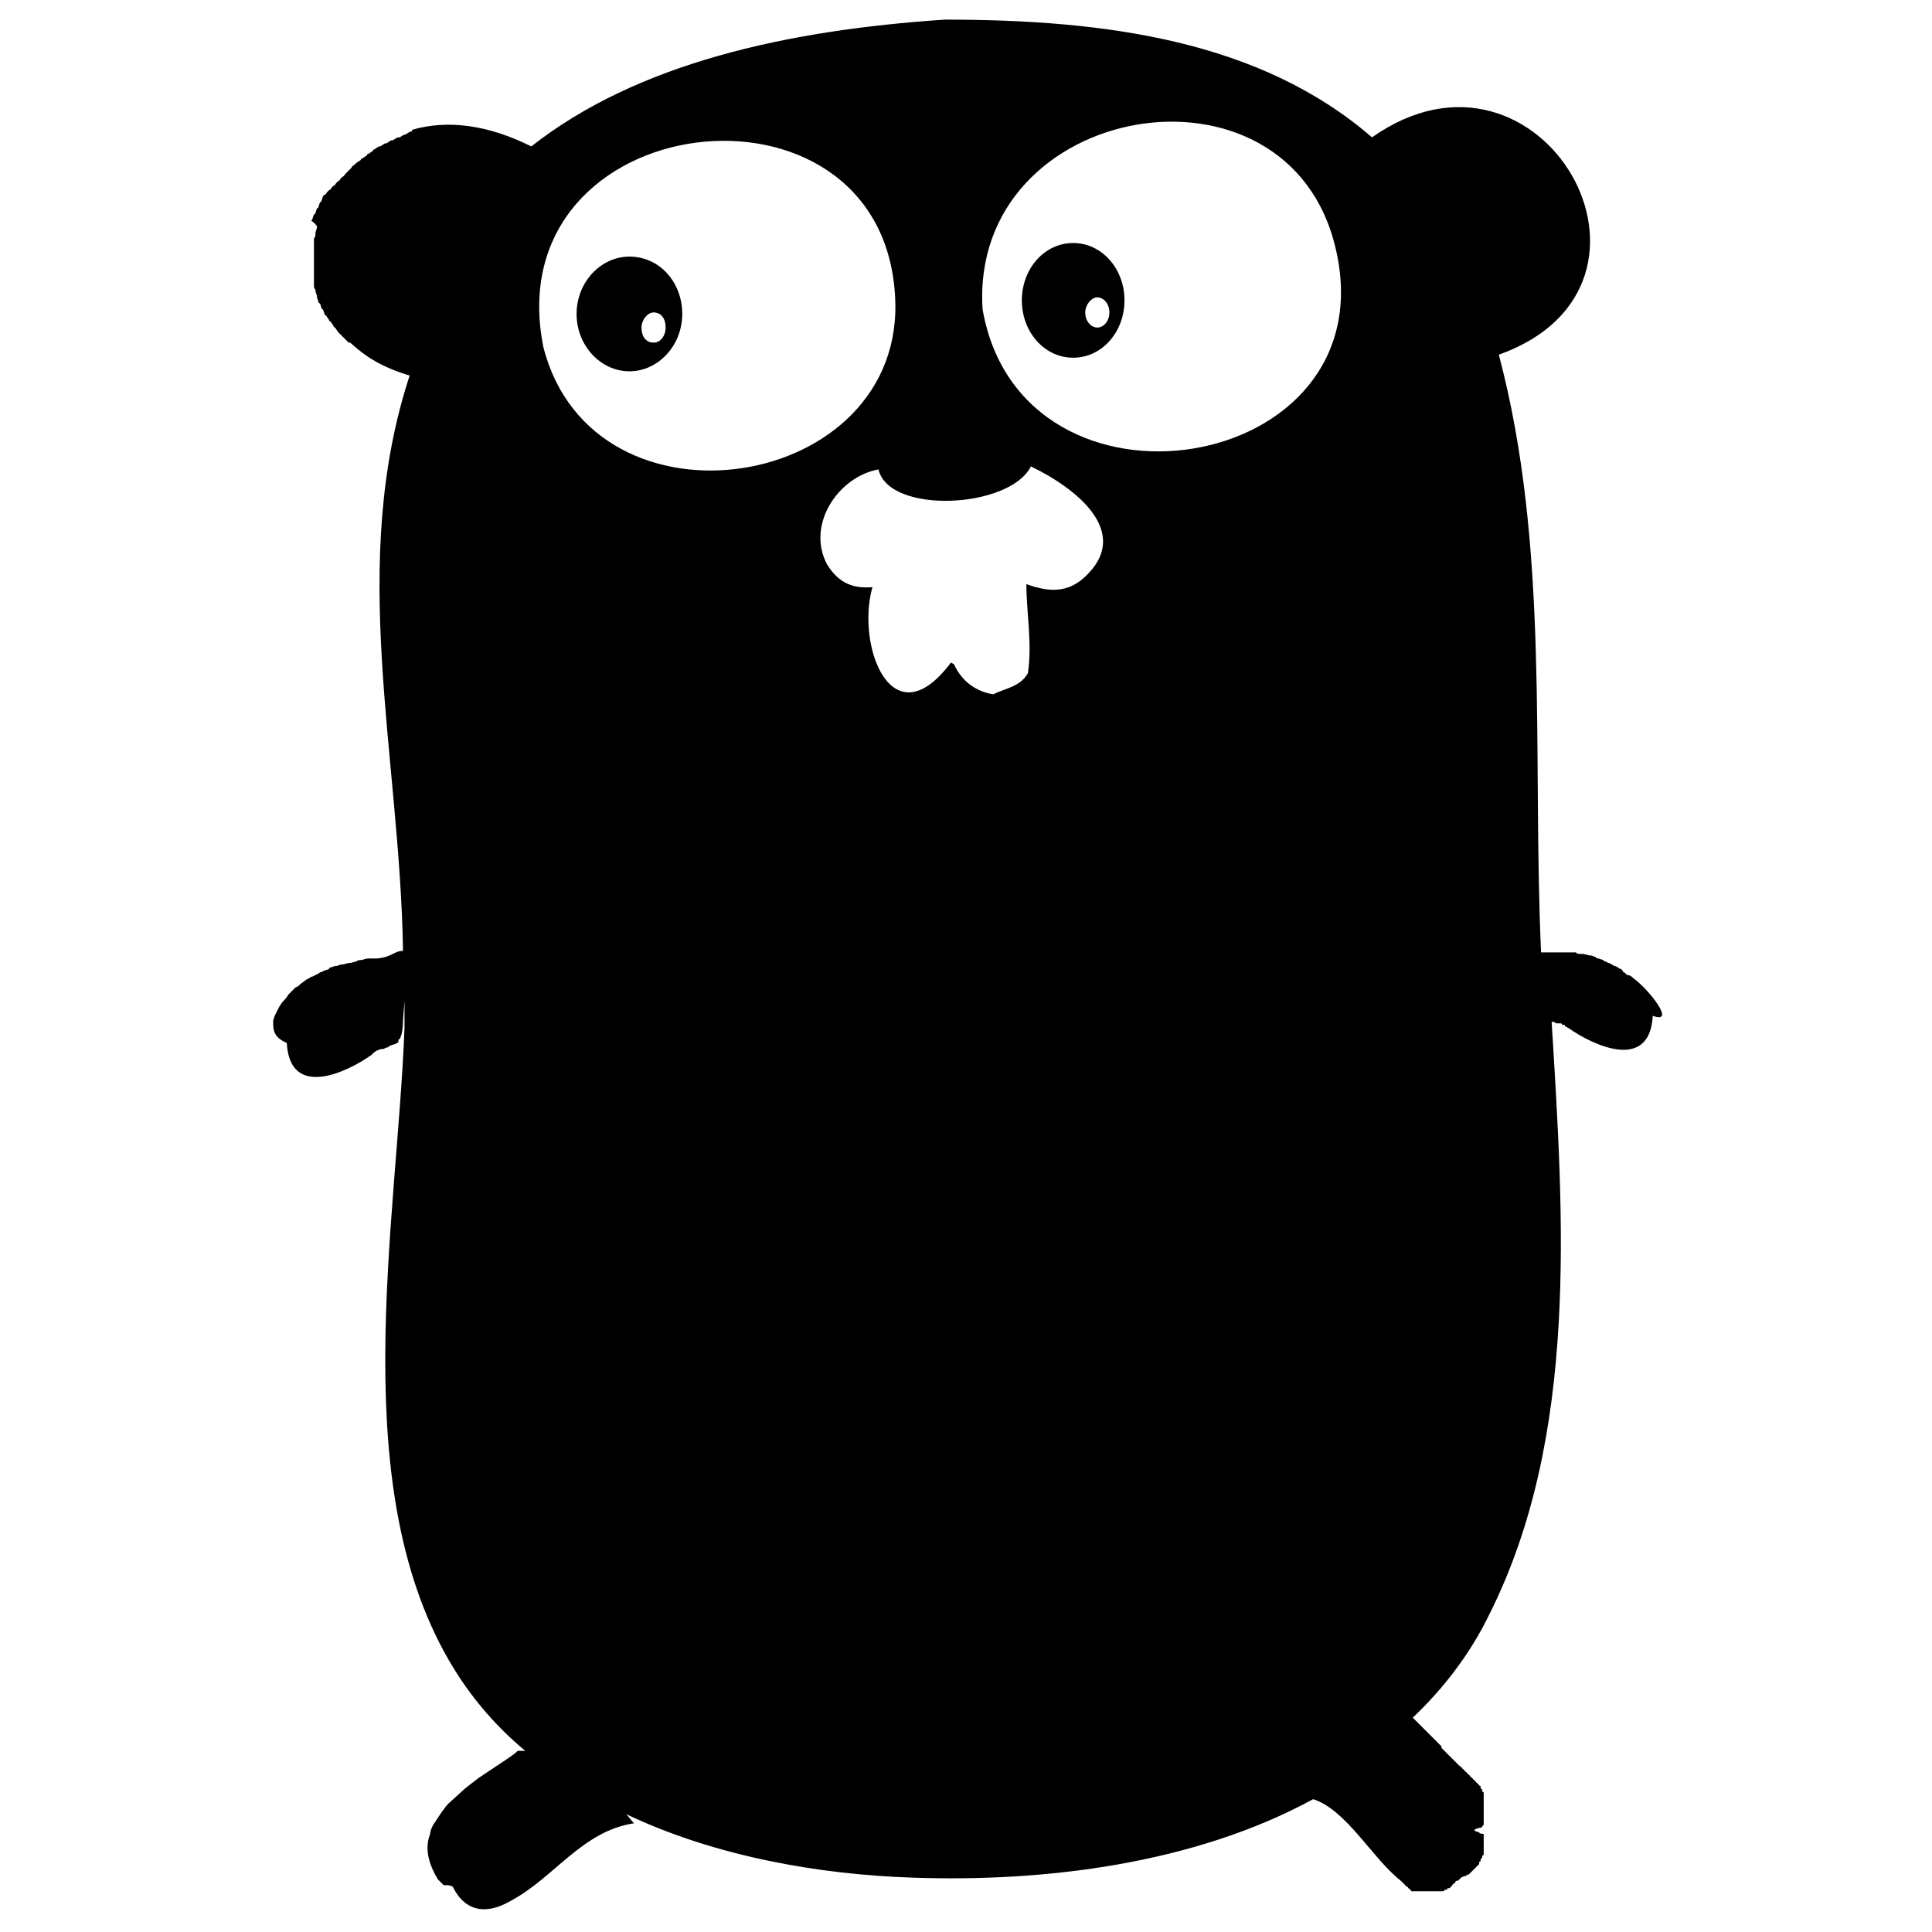
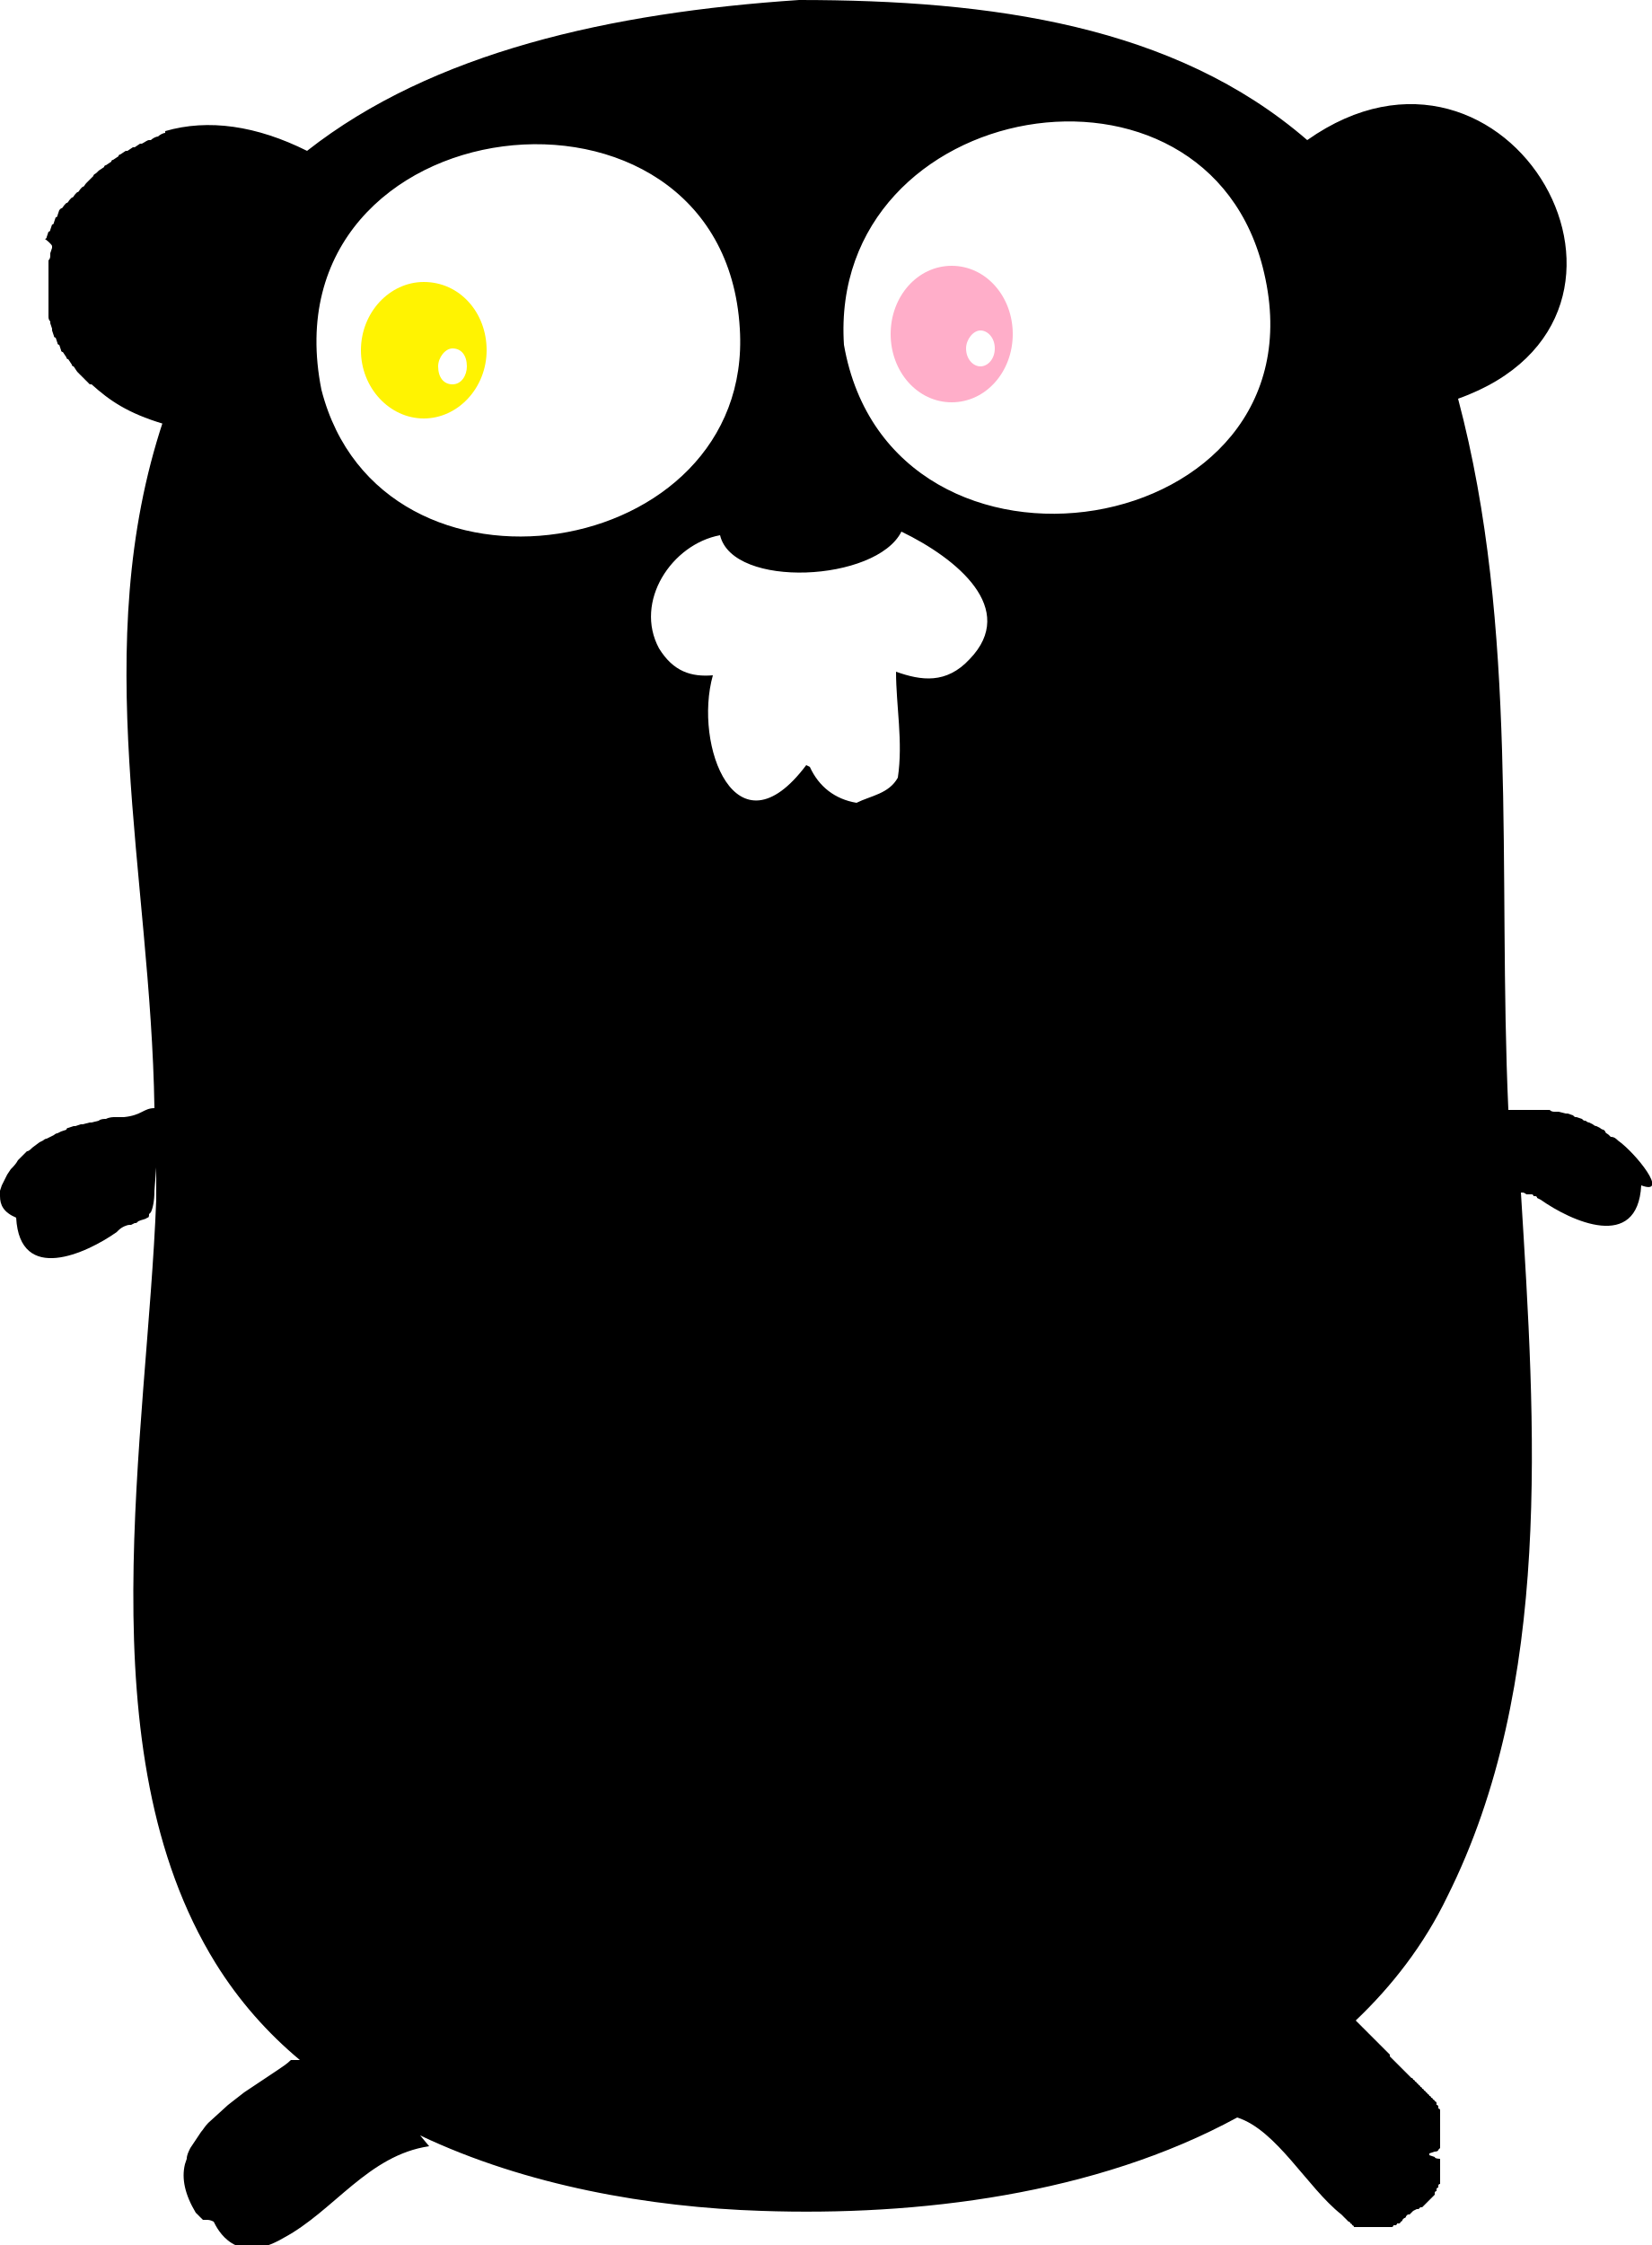
- <svg xmlns="http://www.w3.org/2000/svg" width="128" height="128" viewBox="0 0 128 128">
-   <path fill="currentColor" d="M108.2 64.8c-.1-.1-.2-.2-.4-.2l-.1-.1c-.1-.1-.2-.1-.2-.2l-.1-.1c-.1 0-.2-.1-.2-.1l-.2-.1c-.1 0-.2-.1-.2-.1l-.2-.1c-.1 0-.2-.1-.2-.1c-.1 0-.1 0-.2-.1l-.3-.1c-.1 0-.1 0-.2-.1l-.3-.1h-.1l-.4-.1h-.2c-.1 0-.2 0-.3-.1h-2.3c-.6-13.3.6-26.8-2.8-39.6c12.9-4.6 2.8-22.3-8.4-14.4c-7.4-6.4-17.6-7.8-28.3-7.8c-10.5.7-20.4 2.9-27.4 8.4c-2.8-1.4-5.5-1.8-7.9-1.1v.1c-.1 0-.3.1-.4.2c-.1 0-.3.1-.4.2h-.1c-.1 0-.2.1-.4.2h-.1l-.3.2h-.1l-.3.2h-.1l-.3.2s-.1 0-.1.1l-.3.2s-.1 0-.1.1l-.3.2s-.1 0-.1.1l-.3.2l-.1.1c-.1.1-.2.1-.2.2l-.1.1l-.2.2l-.1.1c-.1.1-.1.2-.2.2l-.1.1c-.1.1-.1.2-.2.2l-.1.1c-.1.1-.1.2-.2.2l-.1.1c-.1.1-.1.2-.2.2l-.1.1c-.1.1-.1.2-.2.2l-.1.1l-.1.3s0 .1-.1.1l-.1.3s0 .1-.1.1l-.1.3s0 .1-.1.1l-.1.3s0 .1-.1.1c.4.3.4.4.4.4v.1l-.1.3v.1c0 .1 0 .2-.1.3v3.1c0 .1 0 .2.1.3v.1l.1.3v.1l.1.3s0 .1.1.1l.1.3s0 .1.1.1l.1.3s0 .1.1.1l.2.3s0 .1.1.1l.2.3s0 .1.1.1l.2.3l.1.1l.3.3l.3.3h.1c1 .9 2 1.6 4 2.2v-.2C23 37.3 26.5 50 26.7 63c-.6 0-.7.4-1.7.5h-.5c-.1 0-.3 0-.5.1c-.1 0-.3 0-.4.1l-.4.1h-.1l-.4.1h-.1l-.3.1h-.1l-.3.1s-.1 0-.1.1l-.3.1l-.2.1c-.1 0-.2.1-.2.1l-.2.1l-.2.1c-.1 0-.2.1-.2.1l-.2.1l-.4.3c-.1.1-.2.2-.3.2l-.4.4l-.1.1c-.1.2-.3.4-.4.5l-.2.3l-.3.6l-.1.3v.3c0 .5.2.9.9 1.2c.2 3.7 3.9 2 5.6.8l.1-.1c.2-.2.5-.3.6-.3h.1l.2-.1c.1 0 .1 0 .2-.1c.2-.1.4-.1.5-.2c.1 0 .1-.1.1-.2l.1-.1c.1-.2.2-.6.2-1.2l.1-1.3v1.8c-.5 13.1-4 30.7 3.3 42.5c1.3 2.1 2.9 3.9 4.7 5.4h-.5c-.2.2-.5.4-.8.6l-.9.6l-.3.2l-.6.4l-.9.7l-1.1 1c-.2.2-.3.4-.4.5l-.4.6l-.2.3c-.1.2-.2.4-.2.6l-.1.3q-.3 1.2.6 2.7l.4.4h.2c.1 0 .2 0 .4.1c.2.4 1.2 2.5 3.9.9c2.8-1.5 4.7-4.6 8.1-5.1l-.5-.6c5.9 2.8 12.8 4 19 4.2c8.7.3 18.6-.9 26.5-5.2c2.2.7 3.9 3.9 5.8 5.4l.1.1l.1.1l.1.1l.1.1s.1 0 .1.1c0 0 .1 0 .1.1c0 0 .1 0 .1.1h2.1s.1 0 .1-.1h.1s.1 0 .1-.1h.1s.1 0 .1-.1c0 0 .1 0 .1-.1l.1-.1s.1 0 .1-.1l.1-.1h.1l.2-.2l.2-.1h.1l.1-.1h.1l.1-.1l.1-.1l.1-.1l.1-.1l.1-.1l.1-.1l.1-.1v-.1s0-.1.1-.1v-.1s0-.1.1-.1v-.1s0-.1.1-.1v-1.4s-.3 0-.3-.1l-.3-.1v-.1l.3-.1s.2 0 .2-.1l.1-.1v-2.1s0-.1-.1-.1v-.1s0-.1-.1-.1v-.1s0-.1-.1-.1c0 0 0-.1-.1-.1c0 0 0-.1-.1-.1c0 0 0-.1-.1-.1c0 0 0-.1-.1-.1c0 0 0-.1-.1-.1c0 0 0-.1-.1-.1c0 0 0-.1-.1-.1c0 0 0-.1-.1-.1c0 0 0-.1-.1-.1c0 0 0-.1-.1-.1c0 0 0-.1-.1-.1c0 0 0-.1-.1-.1c0 0 0-.1-.1-.1l-.1-.1l-.1-.1l-.1-.1l-.1-.1l-.1-.1l-.1-.1l-.1-.1l-.1-.1l-.1-.1l-.1-.1l-.1-.1l-.1-.1v-.1l-.1-.1l-.1-.1l-.1-.1l-.1-.1l-.1-.1l-.1-.1l-.1-.1l-.1-.1l-.1-.1l-.1-.1l-.1-.1l-.1-.1l-.1-.1l-.1-.1l-.1-.1l-.1-.1l-.1-.1l-.1-.1l-.1-.1c2-1.9 3.8-4.2 5.1-6.9c5.9-11.8 4.9-26.2 4.1-39.2h.1c.1 0 .2.1.2.1h.3s.1 0 .1.1h.1s.1 0 .1.1l.2.1c1.7 1.2 5.4 2.9 5.6-.8c1.6.6-.3-1.8-1.3-2.5M36 23C32.8 7 58.4 4 59.3 19.6c.8 13-20 16.3-23.3 3.4m36.1 15c-1.3 1.4-2.7 1.2-4.1.7c0 1.9.4 3.9.1 5.9c-.5.9-1.5 1-2.3 1.4c-1.2-.2-2.1-.9-2.6-2l-.2-.1c-3.9 5.2-6.3-1.1-5.2-5c-1.2.1-2.2-.2-3-1.5c-1.4-2.6.7-5.8 3.4-6.3c.7 3 8.7 2.6 10.1-.2c3.1 1.5 6.5 4.3 3.8 7.1m-7-17.5c-.9-13.8 20.3-17.5 23.4-4c3.5 15-20.8 18.9-23.4 4M41.7 17c-1.9 0-3.5 1.7-3.5 3.8s1.6 3.8 3.5 3.8s3.5-1.7 3.5-3.8s-1.5-3.8-3.5-3.8m1.6 5.7c-.5 0-.8-.4-.8-1c0-.5.4-1 .8-1c.5 0 .8.4.8 1c0 .5-.3 1-.8 1m27.8-6.6c-1.9 0-3.4 1.7-3.4 3.8s1.5 3.8 3.4 3.8s3.4-1.7 3.4-3.8s-1.5-3.8-3.4-3.8m1.6 5.6c-.4 0-.8-.4-.8-1c0-.5.4-1 .8-1s.8.4.8 1s-.4 1-.8 1" />
+ <svg xmlns="http://www.w3.org/2000/svg" viewBox="0 0 92 125" width="92" height="125">
+   <defs />
+   <g transform="matrix(1,0,0,1,46.4,62.7)">
+     <g>
+       <path d="M43.7,0.8 C43.6,0.7 43.5,0.6 43.3,0.6 C43.3,0.6 43.2,0.5 43.2,0.5 C43.1,0.4 43,0.4 43,0.3 C43,0.3 42.9,0.2 42.9,0.2 C42.8,0.2 42.7,0.1 42.7,0.1 C42.7,0.1 42.5,0 42.5,0 C42.4,0 42.3,-0.1 42.3,-0.1 C42.3,-0.1 42.1,-0.2 42.1,-0.2 C42,-0.2 41.9,-0.3 41.9,-0.3 C41.8,-0.3 41.8,-0.3 41.7,-0.4 C41.7,-0.4 41.4,-0.5 41.4,-0.5 C41.3,-0.5 41.3,-0.5 41.2,-0.6 C41.2,-0.6 40.9,-0.7 40.9,-0.7 C40.9,-0.7 40.8,-0.7 40.8,-0.7 C40.8,-0.7 40.4,-0.8 40.4,-0.8 C40.4,-0.8 40.2,-0.8 40.2,-0.8 C40.1,-0.8 40,-0.8 39.9,-0.9 C39.9,-0.9 37.6,-0.9 37.6,-0.9 C37,-14.2 38.2,-27.7 34.8,-40.5 C47.7,-45.1 37.6,-62.8 26.4,-54.9 C19,-61.3 8.8,-62.7 -1.9,-62.7 C-12.4,-62 -22.3,-59.8 -29.3,-54.3 C-32.1,-55.7 -34.8,-56.1 -37.2,-55.4 C-37.2,-55.4 -37.2,-55.3 -37.2,-55.3 C-37.3,-55.3 -37.5,-55.2 -37.6,-55.1 C-37.7,-55.1 -37.9,-55 -38,-54.9 C-38,-54.9 -38.1,-54.9 -38.1,-54.9 C-38.2,-54.9 -38.3,-54.8 -38.5,-54.7 C-38.5,-54.7 -38.6,-54.7 -38.6,-54.7 C-38.6,-54.7 -38.9,-54.5 -38.9,-54.5 C-38.9,-54.5 -39,-54.5 -39,-54.5 C-39,-54.5 -39.3,-54.3 -39.3,-54.3 C-39.3,-54.3 -39.4,-54.3 -39.4,-54.3 C-39.4,-54.3 -39.7,-54.1 -39.7,-54.1 C-39.7,-54.1 -39.8,-54.1 -39.8,-54 C-39.8,-54 -40.1,-53.8 -40.1,-53.8 C-40.1,-53.8 -40.2,-53.8 -40.2,-53.7 C-40.2,-53.7 -40.5,-53.5 -40.5,-53.5 C-40.5,-53.5 -40.6,-53.5 -40.6,-53.4 C-40.6,-53.4 -40.9,-53.2 -40.9,-53.2 C-40.9,-53.2 -41,-53.1 -41,-53.1 C-41.1,-53 -41.2,-53 -41.2,-52.9 C-41.2,-52.9 -41.3,-52.8 -41.3,-52.8 C-41.3,-52.8 -41.5,-52.6 -41.5,-52.6 C-41.5,-52.6 -41.6,-52.5 -41.6,-52.5 C-41.7,-52.4 -41.7,-52.3 -41.8,-52.3 C-41.8,-52.3 -41.9,-52.2 -41.9,-52.2 C-42,-52.1 -42,-52 -42.1,-52 C-42.1,-52 -42.2,-51.9 -42.2,-51.9 C-42.3,-51.8 -42.3,-51.7 -42.4,-51.7 C-42.4,-51.7 -42.5,-51.6 -42.5,-51.6 C-42.6,-51.5 -42.6,-51.4 -42.7,-51.4 C-42.7,-51.4 -42.8,-51.3 -42.8,-51.3 C-42.9,-51.2 -42.9,-51.1 -43,-51.1 C-43,-51.1 -43.1,-51 -43.1,-51 C-43.1,-51 -43.2,-50.7 -43.2,-50.7 C-43.2,-50.7 -43.2,-50.6 -43.3,-50.6 C-43.3,-50.6 -43.4,-50.3 -43.4,-50.3 C-43.4,-50.3 -43.4,-50.2 -43.5,-50.2 C-43.5,-50.2 -43.6,-49.9 -43.6,-49.9 C-43.6,-49.9 -43.6,-49.8 -43.7,-49.8 C-43.7,-49.8 -43.8,-49.5 -43.8,-49.5 C-43.8,-49.5 -43.8,-49.4 -43.9,-49.4 C-43.5,-49.1 -43.5,-49 -43.5,-49 C-43.5,-49 -43.5,-48.9 -43.5,-48.9 C-43.5,-48.9 -43.6,-48.6 -43.6,-48.6 C-43.6,-48.6 -43.6,-48.5 -43.6,-48.5 C-43.6,-48.4 -43.6,-48.3 -43.7,-48.2 C-43.7,-48.2 -43.7,-45.1 -43.7,-45.1 C-43.7,-45 -43.7,-44.9 -43.6,-44.8 C-43.6,-44.8 -43.6,-44.7 -43.6,-44.7 C-43.6,-44.7 -43.5,-44.4 -43.5,-44.4 C-43.5,-44.4 -43.5,-44.3 -43.5,-44.3 C-43.5,-44.3 -43.4,-44 -43.4,-44 C-43.4,-44 -43.4,-43.9 -43.3,-43.9 C-43.3,-43.9 -43.2,-43.6 -43.2,-43.6 C-43.2,-43.6 -43.2,-43.5 -43.1,-43.5 C-43.1,-43.5 -43,-43.2 -43,-43.2 C-43,-43.2 -43,-43.1 -42.9,-43.1 C-42.9,-43.1 -42.7,-42.8 -42.7,-42.8 C-42.7,-42.8 -42.7,-42.7 -42.6,-42.7 C-42.6,-42.7 -42.4,-42.4 -42.4,-42.4 C-42.4,-42.4 -42.4,-42.3 -42.3,-42.3 C-42.3,-42.3 -42.1,-42 -42.1,-42 C-42.1,-42 -42,-41.9 -42,-41.9 C-42,-41.9 -41.7,-41.6 -41.7,-41.6 C-41.7,-41.6 -41.4,-41.3 -41.4,-41.3 C-41.4,-41.3 -41.3,-41.3 -41.3,-41.3 C-40.3,-40.4 -39.3,-39.7 -37.3,-39.1 C-37.3,-39.1 -37.3,-39.3 -37.3,-39.3 C-41.5,-26.7 -38,-14 -37.8,-1 C-38.4,-1 -38.5,-0.6 -39.5,-0.5 C-39.5,-0.5 -40,-0.5 -40,-0.5 C-40.1,-0.5 -40.3,-0.5 -40.5,-0.4 C-40.6,-0.4 -40.8,-0.4 -40.9,-0.3 C-40.9,-0.3 -41.3,-0.2 -41.3,-0.2 C-41.3,-0.2 -41.4,-0.2 -41.4,-0.2 C-41.4,-0.2 -41.8,-0.1 -41.8,-0.1 C-41.8,-0.1 -41.9,-0.1 -41.9,-0.1 C-41.9,-0.1 -42.2,0 -42.2,0 C-42.2,0 -42.3,0 -42.3,0 C-42.3,0 -42.6,0.1 -42.6,0.1 C-42.6,0.1 -42.7,0.1 -42.7,0.2 C-42.7,0.2 -43,0.3 -43,0.3 C-43,0.3 -43.2,0.4 -43.2,0.4 C-43.3,0.4 -43.4,0.5 -43.4,0.5 C-43.4,0.5 -43.6,0.6 -43.6,0.6 C-43.6,0.6 -43.8,0.7 -43.8,0.7 C-43.9,0.7 -44,0.8 -44,0.8 C-44,0.8 -44.2,0.9 -44.2,0.9 C-44.2,0.9 -44.6,1.2 -44.6,1.2 C-44.7,1.3 -44.8,1.4 -44.9,1.4 C-44.9,1.4 -45.3,1.8 -45.3,1.8 C-45.3,1.8 -45.4,1.9 -45.4,1.9 C-45.5,2.1 -45.7,2.3 -45.8,2.4 C-45.8,2.4 -46,2.7 -46,2.7 C-46,2.7 -46.3,3.3 -46.3,3.3 C-46.3,3.3 -46.4,3.6 -46.4,3.6 C-46.4,3.6 -46.4,3.9 -46.4,3.9 C-46.4,4.4 -46.2,4.8 -45.5,5.1 C-45.3,8.8 -41.6,7.1 -39.9,5.9 C-39.9,5.9 -39.8,5.8 -39.8,5.8 C-39.6,5.6 -39.3,5.5 -39.2,5.5 C-39.2,5.5 -39.1,5.5 -39.1,5.5 C-39.1,5.5 -38.9,5.4 -38.9,5.4 C-38.8,5.4 -38.8,5.4 -38.7,5.3 C-38.5,5.2 -38.3,5.2 -38.2,5.1 C-38.1,5.1 -38.1,5 -38.1,4.9 C-38.1,4.9 -38,4.8 -38,4.8 C-37.9,4.6 -37.8,4.2 -37.8,3.6 C-37.8,3.6 -37.7,2.3 -37.7,2.3 C-37.7,2.3 -37.7,4.1 -37.7,4.1 C-38.2,17.2 -41.7,34.8 -34.4,46.6 C-33.1,48.7 -31.5,50.5 -29.7,52 C-29.7,52 -30.2,52 -30.2,52 C-30.4,52.2 -30.7,52.4 -31,52.6 C-31,52.6 -31.9,53.2 -31.9,53.2 C-31.9,53.2 -32.2,53.4 -32.2,53.4 C-32.2,53.4 -32.8,53.8 -32.8,53.8 C-32.8,53.8 -33.7,54.5 -33.7,54.5 C-33.7,54.5 -34.8,55.5 -34.8,55.5 C-35,55.7 -35.1,55.9 -35.2,56 C-35.2,56 -35.6,56.6 -35.6,56.6 C-35.6,56.6 -35.8,56.9 -35.8,56.9 C-35.9,57.1 -36,57.3 -36,57.5 C-36,57.5 -36.1,57.8 -36.1,57.8 C-36.3,58.6 -36.1,59.5 -35.5,60.5 C-35.5,60.5 -35.1,60.9 -35.1,60.9 C-35.1,60.9 -34.9,60.9 -34.9,60.9 C-34.8,60.9 -34.7,60.9 -34.5,61 C-34.3,61.4 -33.3,63.5 -30.6,61.9 C-27.8,60.4 -25.9,57.3 -22.5,56.8 C-22.5,56.8 -23,56.2 -23,56.2 C-17.1,59 -10.2,60.2 -4,60.4 C4.7,60.7 14.6,59.5 22.5,55.2 C24.7,55.9 26.4,59.1 28.3,60.6 C28.3,60.6 28.4,60.7 28.4,60.7 C28.4,60.7 28.5,60.8 28.5,60.8 C28.5,60.8 28.6,60.9 28.6,60.9 C28.6,60.9 28.7,61 28.7,61 C28.7,61 28.8,61 28.8,61.1 C28.8,61.1 28.9,61.1 28.9,61.2 C28.9,61.2 29,61.2 29,61.3 C29,61.3 31.1,61.3 31.1,61.3 C31.1,61.3 31.2,61.3 31.2,61.2 C31.2,61.2 31.3,61.2 31.3,61.2 C31.3,61.2 31.4,61.2 31.4,61.1 C31.4,61.1 31.5,61.1 31.5,61.1 C31.5,61.1 31.6,61.1 31.6,61 C31.6,61 31.7,61 31.7,60.9 C31.7,60.9 31.8,60.8 31.8,60.8 C31.8,60.8 31.9,60.8 31.9,60.7 C31.9,60.7 32,60.6 32,60.6 C32,60.6 32.1,60.6 32.1,60.6 C32.1,60.6 32.3,60.4 32.3,60.4 C32.3,60.4 32.5,60.3 32.5,60.3 C32.5,60.3 32.6,60.3 32.6,60.3 C32.6,60.3 32.7,60.2 32.7,60.2 C32.7,60.2 32.8,60.2 32.8,60.2 C32.8,60.2 32.9,60.1 32.9,60.1 C32.9,60.1 33,60 33,60 C33,60 33.1,59.9 33.1,59.9 C33.1,59.9 33.2,59.8 33.2,59.8 C33.2,59.8 33.3,59.7 33.3,59.7 C33.3,59.7 33.4,59.6 33.4,59.6 C33.4,59.6 33.5,59.5 33.5,59.5 C33.5,59.5 33.5,59.4 33.5,59.4 C33.5,59.4 33.5,59.3 33.6,59.3 C33.6,59.3 33.6,59.2 33.6,59.2 C33.6,59.2 33.6,59.1 33.7,59.1 C33.7,59.1 33.7,59 33.7,59 C33.7,59 33.7,58.9 33.8,58.9 C33.8,58.9 33.8,57.5 33.8,57.5 C33.8,57.5 33.5,57.5 33.5,57.4 C33.5,57.4 33.2,57.3 33.2,57.3 C33.2,57.3 33.2,57.2 33.2,57.2 C33.2,57.2 33.5,57.1 33.5,57.1 C33.5,57.1 33.7,57.1 33.7,57 C33.7,57 33.8,56.9 33.8,56.9 C33.8,56.9 33.8,54.8 33.8,54.8 C33.8,54.8 33.8,54.7 33.7,54.7 C33.7,54.7 33.7,54.6 33.7,54.6 C33.7,54.6 33.7,54.5 33.6,54.5 C33.6,54.5 33.6,54.4 33.6,54.4 C33.6,54.4 33.6,54.3 33.5,54.3 C33.5,54.3 33.5,54.2 33.4,54.2 C33.4,54.2 33.4,54.1 33.3,54.1 C33.3,54.1 33.3,54 33.2,54 C33.2,54 33.2,53.9 33.1,53.9 C33.1,53.9 33.1,53.8 33,53.8 C33,53.8 33,53.7 32.9,53.7 C32.9,53.7 32.9,53.6 32.8,53.6 C32.8,53.6 32.8,53.5 32.7,53.5 C32.7,53.5 32.7,53.4 32.6,53.4 C32.6,53.4 32.6,53.3 32.5,53.3 C32.5,53.3 32.5,53.2 32.4,53.2 C32.4,53.2 32.4,53.1 32.3,53.1 C32.3,53.1 32.3,53 32.2,53 C32.2,53 32.1,52.9 32.1,52.9 C32.1,52.9 32,52.8 32,52.8 C32,52.8 31.9,52.7 31.9,52.7 C31.9,52.7 31.8,52.6 31.8,52.6 C31.8,52.6 31.7,52.5 31.7,52.5 C31.7,52.5 31.6,52.4 31.6,52.4 C31.6,52.4 31.5,52.3 31.5,52.3 C31.5,52.3 31.4,52.2 31.4,52.2 C31.4,52.2 31.3,52.1 31.3,52.1 C31.3,52.1 31.2,52 31.2,52 C31.2,52 31.1,51.9 31.1,51.9 C31.1,51.9 31,51.8 31,51.8 C31,51.8 31,51.7 31,51.7 C31,51.7 30.9,51.6 30.9,51.6 C30.9,51.6 30.8,51.5 30.8,51.5 C30.8,51.5 30.7,51.4 30.7,51.4 C30.7,51.4 30.6,51.3 30.6,51.3 C30.6,51.3 30.5,51.2 30.5,51.2 C30.5,51.2 30.4,51.1 30.4,51.1 C30.4,51.1 30.3,51 30.3,51 C30.3,51 30.2,50.9 30.2,50.9 C30.2,50.9 30.1,50.8 30.1,50.8 C30.1,50.8 30,50.7 30,50.7 C30,50.7 29.9,50.6 29.9,50.6 C29.9,50.6 29.8,50.5 29.8,50.5 C29.8,50.5 29.7,50.4 29.7,50.4 C29.7,50.4 29.6,50.3 29.6,50.3 C29.6,50.3 29.5,50.2 29.5,50.2 C29.5,50.2 29.4,50.1 29.4,50.1 C29.4,50.1 29.3,50 29.3,50 C29.3,50 29.2,49.9 29.2,49.9 C29.2,49.9 29.1,49.8 29.1,49.8 C31.1,47.9 32.9,45.6 34.2,42.9 C40.1,31.1 39.1,16.7 38.3,3.7 C38.3,3.7 38.4,3.7 38.4,3.7 C38.5,3.7 38.6,3.8 38.6,3.8 C38.6,3.8 38.9,3.8 38.9,3.8 C38.9,3.8 39,3.8 39,3.9 C39,3.9 39.1,3.9 39.1,3.9 C39.1,3.9 39.2,3.9 39.2,4 C39.2,4 39.4,4.1 39.4,4.1 C41.1,5.3 44.8,7 45,3.3 C46.6,3.9 44.7,1.5 43.7,0.8M-28.5,-41 C-31.7,-57 -6.1,-60 -5.2,-44.4 C-4.4,-31.4 -25.2,-28.1 -28.5,-41M7.6,-26 C6.3,-24.6 4.9,-24.8 3.5,-25.3 C3.5,-23.4 3.9,-21.4 3.6,-19.4 C3.1,-18.5 2.1,-18.4 1.3,-18 C0.1,-18.2 -0.8,-18.9 -1.3,-20 C-1.3,-20 -1.5,-20.1 -1.5,-20.1 C-5.4,-14.9 -7.8,-21.2 -6.7,-25.1 C-7.9,-25 -8.9,-25.3 -9.7,-26.6 C-11.1,-29.2 -9,-32.4 -6.3,-32.9 C-5.6,-29.9 2.4,-30.3 3.8,-33.1 C6.9,-31.6 10.3,-28.8 7.6,-26M0.6,-43.5 C-0.3,-57.3 20.9,-61 24,-47.5 C27.5,-32.5 3.2,-28.6 0.6,-43.5" fill="currentColor" />
+     </g>
+     <g>
+       <path d="M-22.8,-47 C-24.7,-47 -26.3,-45.3 -26.3,-43.2 C-26.3,-41.1 -24.7,-39.4 -22.8,-39.4 C-20.9,-39.4 -19.3,-41.1 -19.3,-43.2 C-19.3,-45.3 -20.8,-47 -22.8,-47M-21.2,-41.3 C-21.7,-41.3 -22,-41.7 -22,-42.3 C-22,-42.8 -21.6,-43.3 -21.2,-43.3 C-20.7,-43.3 -20.4,-42.9 -20.4,-42.3 C-20.4,-41.8 -20.7,-41.3 -21.2,-41.3" fill="#fff301" />
+     </g>
+     <g>
+       <path d="M6.6,-47.9 C4.7,-47.9 3.2,-46.2 3.2,-44.1 C3.2,-42 4.7,-40.3 6.6,-40.3 C8.5,-40.3 10,-42 10,-44.1 C10,-46.2 8.5,-47.9 6.6,-47.9 L6.6,-47.9 ZM8.2,-42.3 C7.8,-42.3 7.4,-42.7 7.4,-43.3 C7.4,-43.8 7.8,-44.3 8.2,-44.3 C8.6,-44.3 9,-43.9 9,-43.3 C9,-42.7 8.6,-42.3 8.2,-42.3 L8.2,-42.3 Z" fill="#ffaec9" />
+     </g>
+   </g>
</svg>
